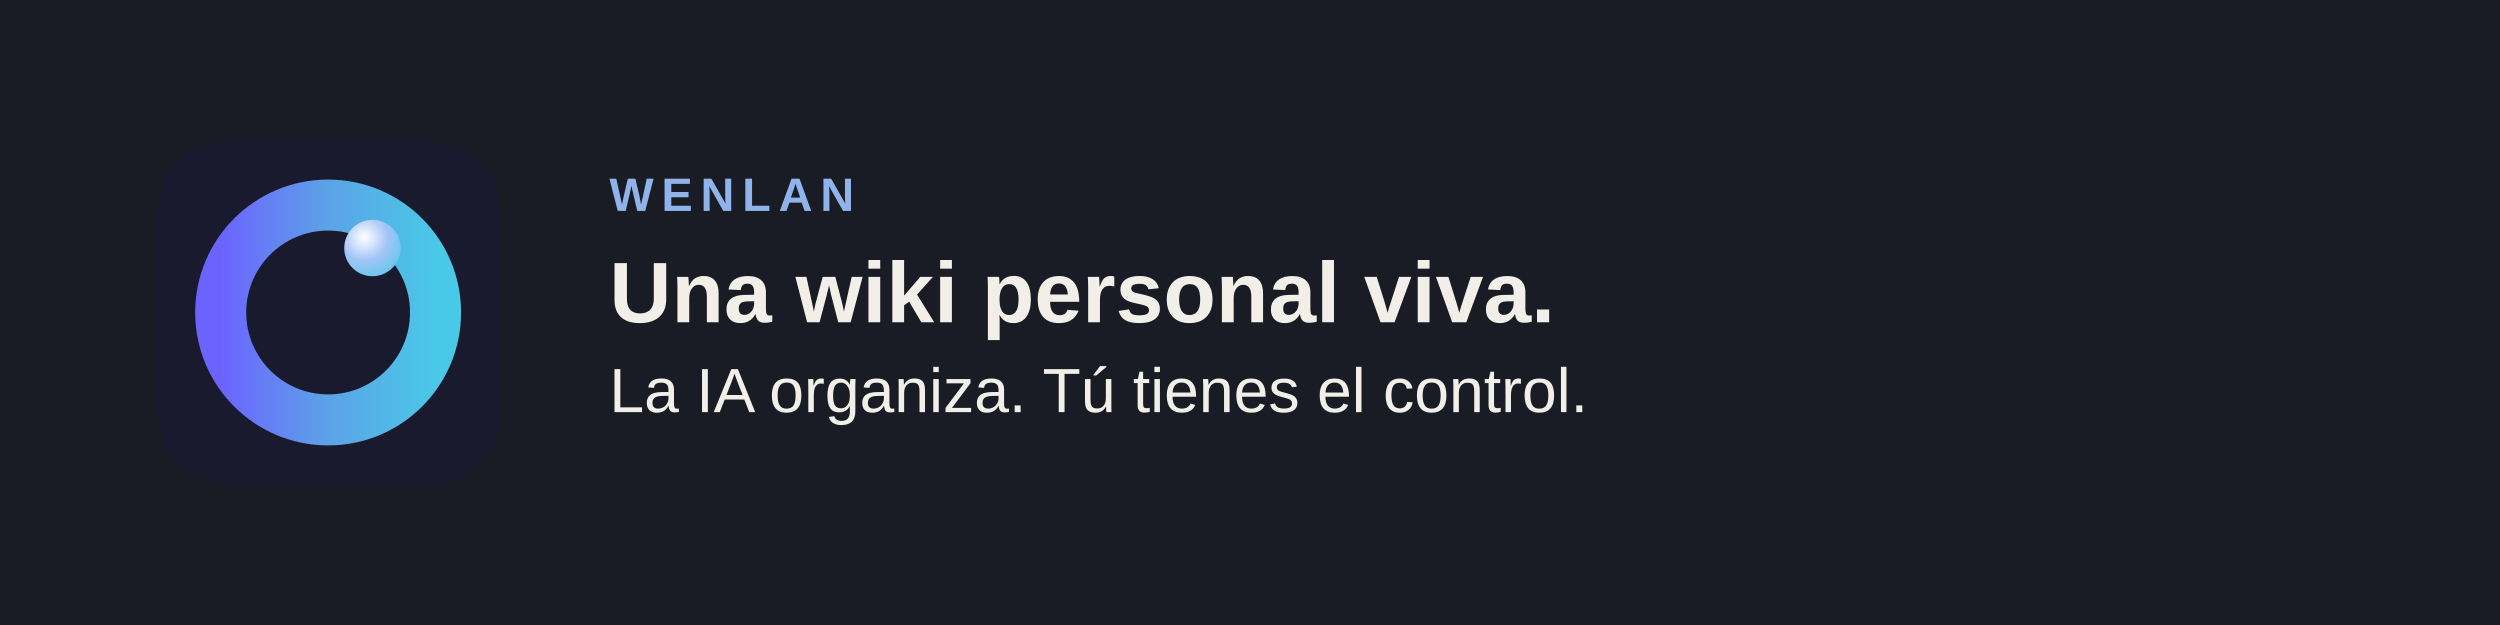
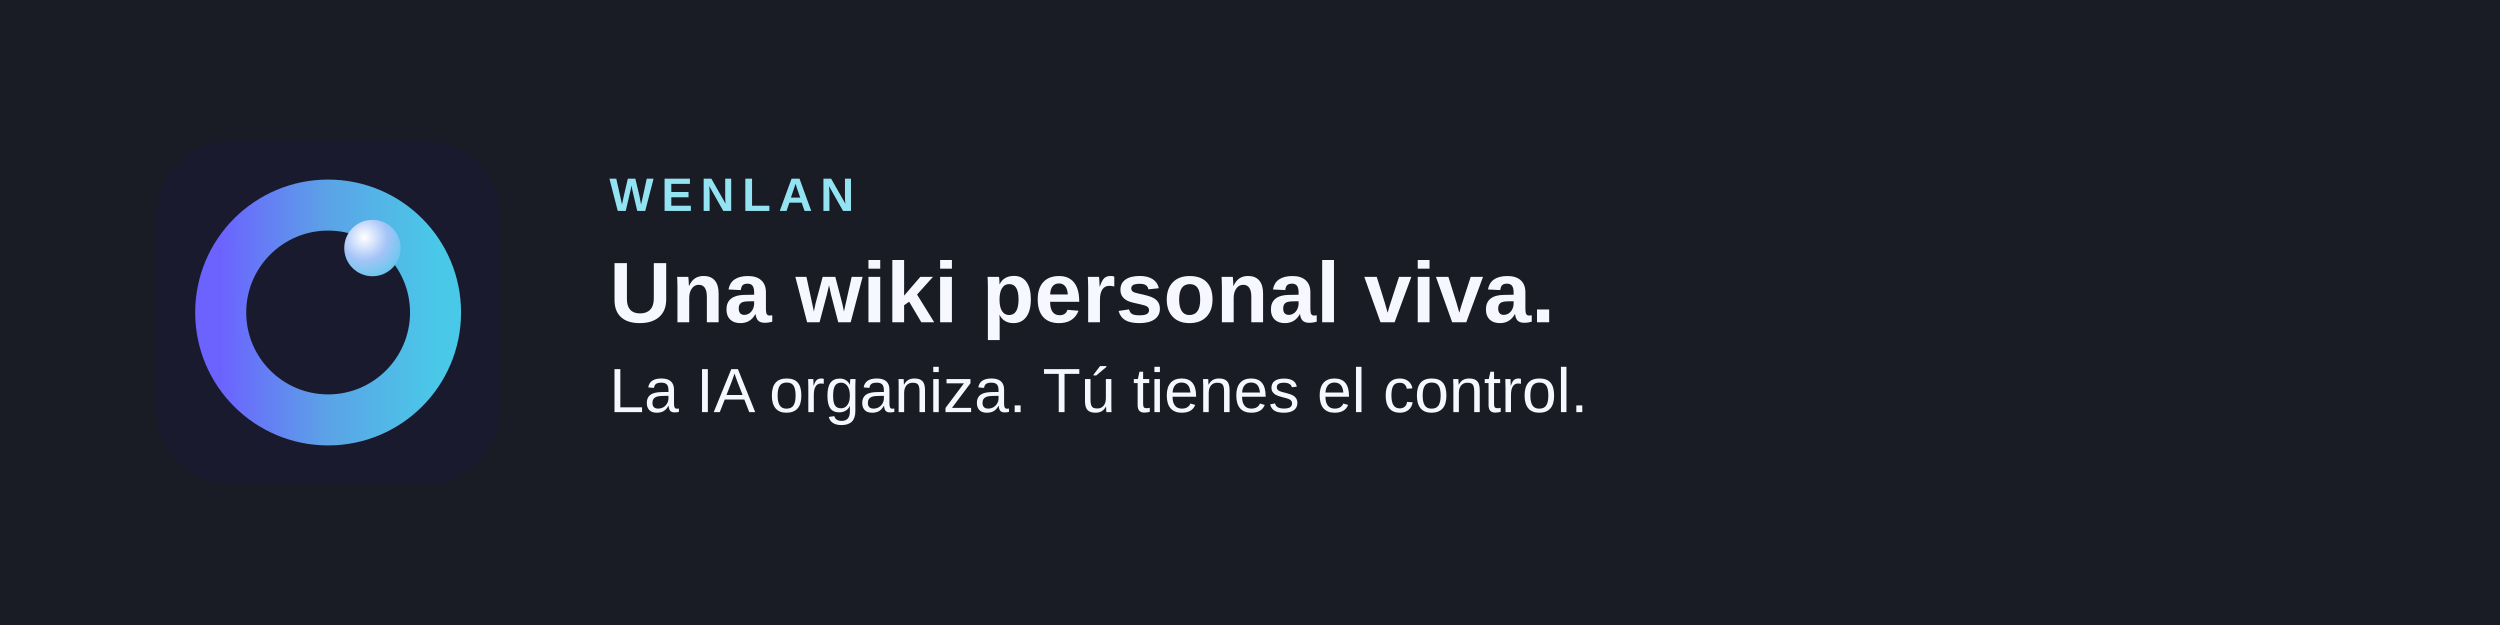
<svg xmlns="http://www.w3.org/2000/svg" width="1280" height="320" viewBox="0 0 1280 320" fill="none" role="img" aria-labelledby="title desc">
  <rect width="1280" height="320" fill="#191C24" />
  <g transform="translate(80 72) scale(0.34375)">
    <rect width="512" height="512" rx="112" fill="#1A1A2E" />
    <circle cx="256" cy="256" r="160" fill="none" stroke="url(#banner-es-ES-desktop-ring)" stroke-width="76" />
    <circle cx="322" cy="160" r="42" fill="url(#banner-es-ES-desktop-orb)" />
  </g>
-   <text x="312" y="108" fill="#8FB3EA" font-family="Arial, &quot;Helvetica Neue&quot;, sans-serif" font-size="24" font-weight="700" text-anchor="start" letter-spacing="4">WENLAN</text>
-   <text x="312" y="165" fill="#F1EFE8" font-family="Arial, &quot;Helvetica Neue&quot;, sans-serif" font-size="44" font-weight="700" text-anchor="start">Una wiki personal viva.</text>
-   <text x="312" y="211" fill="#F1EFE8" font-family="Arial, &quot;Helvetica Neue&quot;, sans-serif" font-size="32" font-weight="400" text-anchor="start">La IA organiza. Tú tienes el control.</text>
+   <text x="312" y="108" fill="#93E3F2" font-family="Arial, &quot;Helvetica Neue&quot;, sans-serif" font-size="24" font-weight="700" text-anchor="start" letter-spacing="4">WENLAN</text>
+   <text x="312" y="165" fill="#F7F8FF" font-family="Arial, &quot;Helvetica Neue&quot;, sans-serif" font-size="44" font-weight="700" text-anchor="start">Una wiki personal viva.</text>
+   <text x="312" y="211" fill="#F7F8FF" font-family="Arial, &quot;Helvetica Neue&quot;, sans-serif" font-size="32" font-weight="400" text-anchor="start">La IA organiza. Tú tienes el control.</text>
  <defs>
    <linearGradient id="banner-es-ES-desktop-ring" x1="96" y1="256" x2="416" y2="256" gradientUnits="userSpaceOnUse">
      <stop stop-color="#6C63FF" />
      <stop offset="0.5" stop-color="#5BA3E6" />
      <stop offset="1" stop-color="#4AC8E8" />
    </linearGradient>
    <radialGradient id="banner-es-ES-desktop-orb" cx="0" cy="0" r="1" gradientUnits="userSpaceOnUse" gradientTransform="translate(310 144) rotate(52.125) scale(76.0263)">
      <stop stop-color="#FFFFFF" />
      <stop offset="0.45" stop-color="#A5C4F7" />
      <stop offset="1" stop-color="#4AC8E8" />
    </radialGradient>
  </defs>
</svg>
